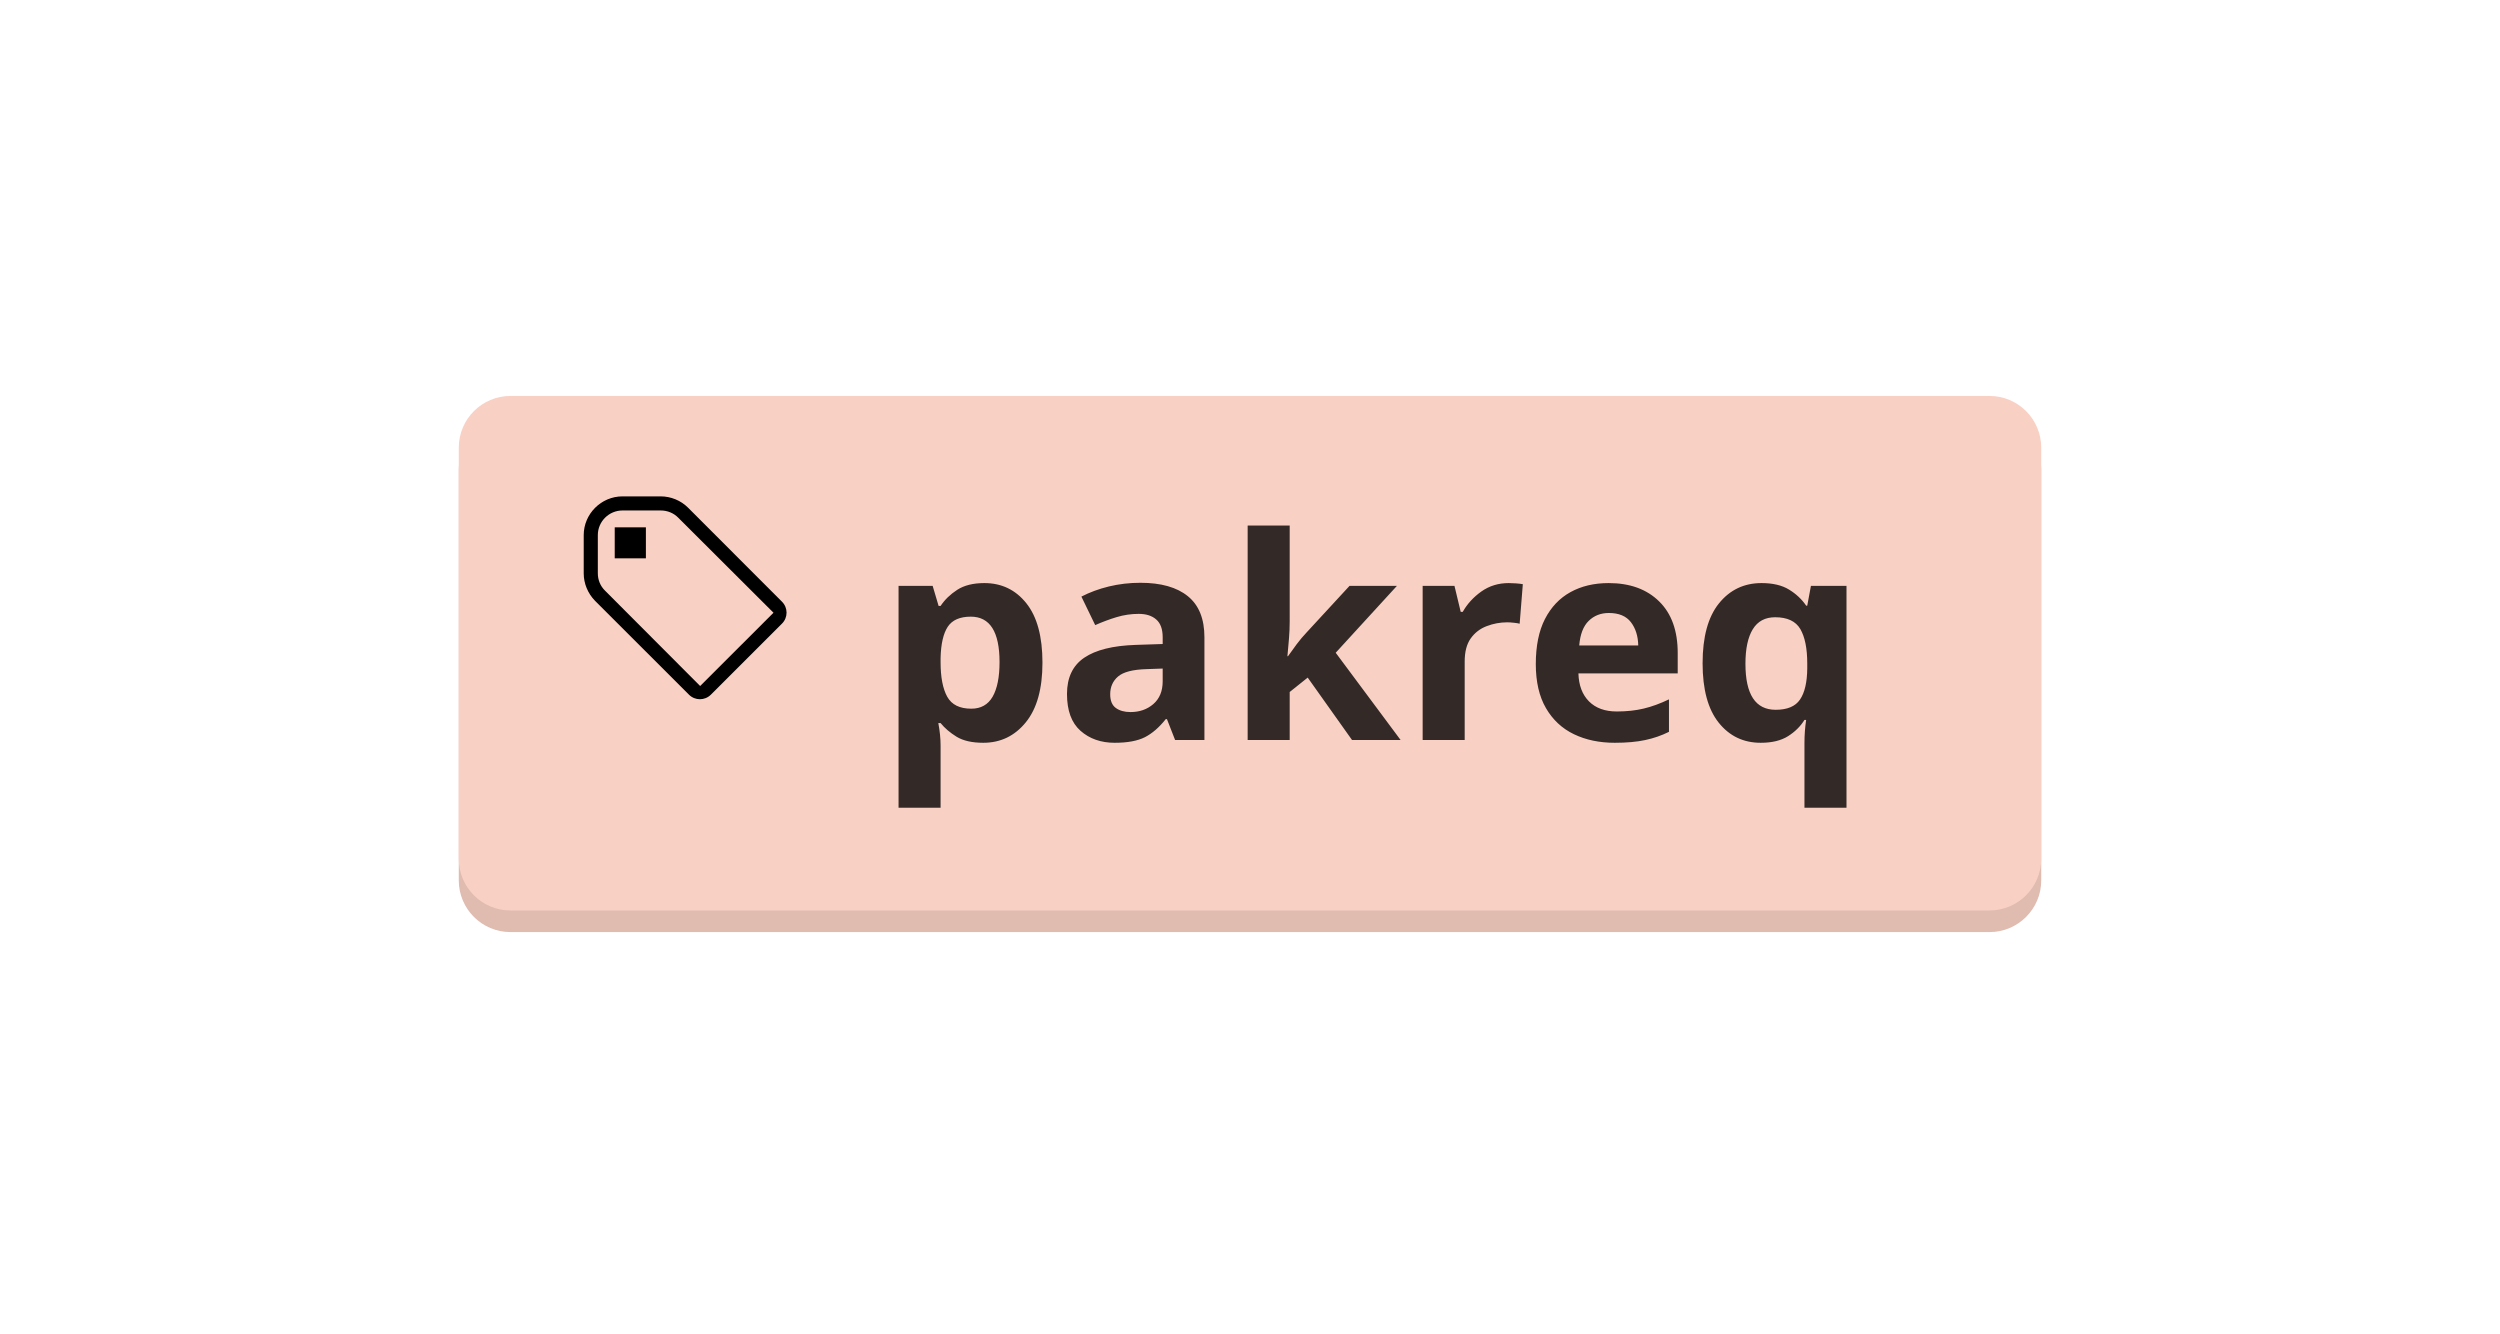
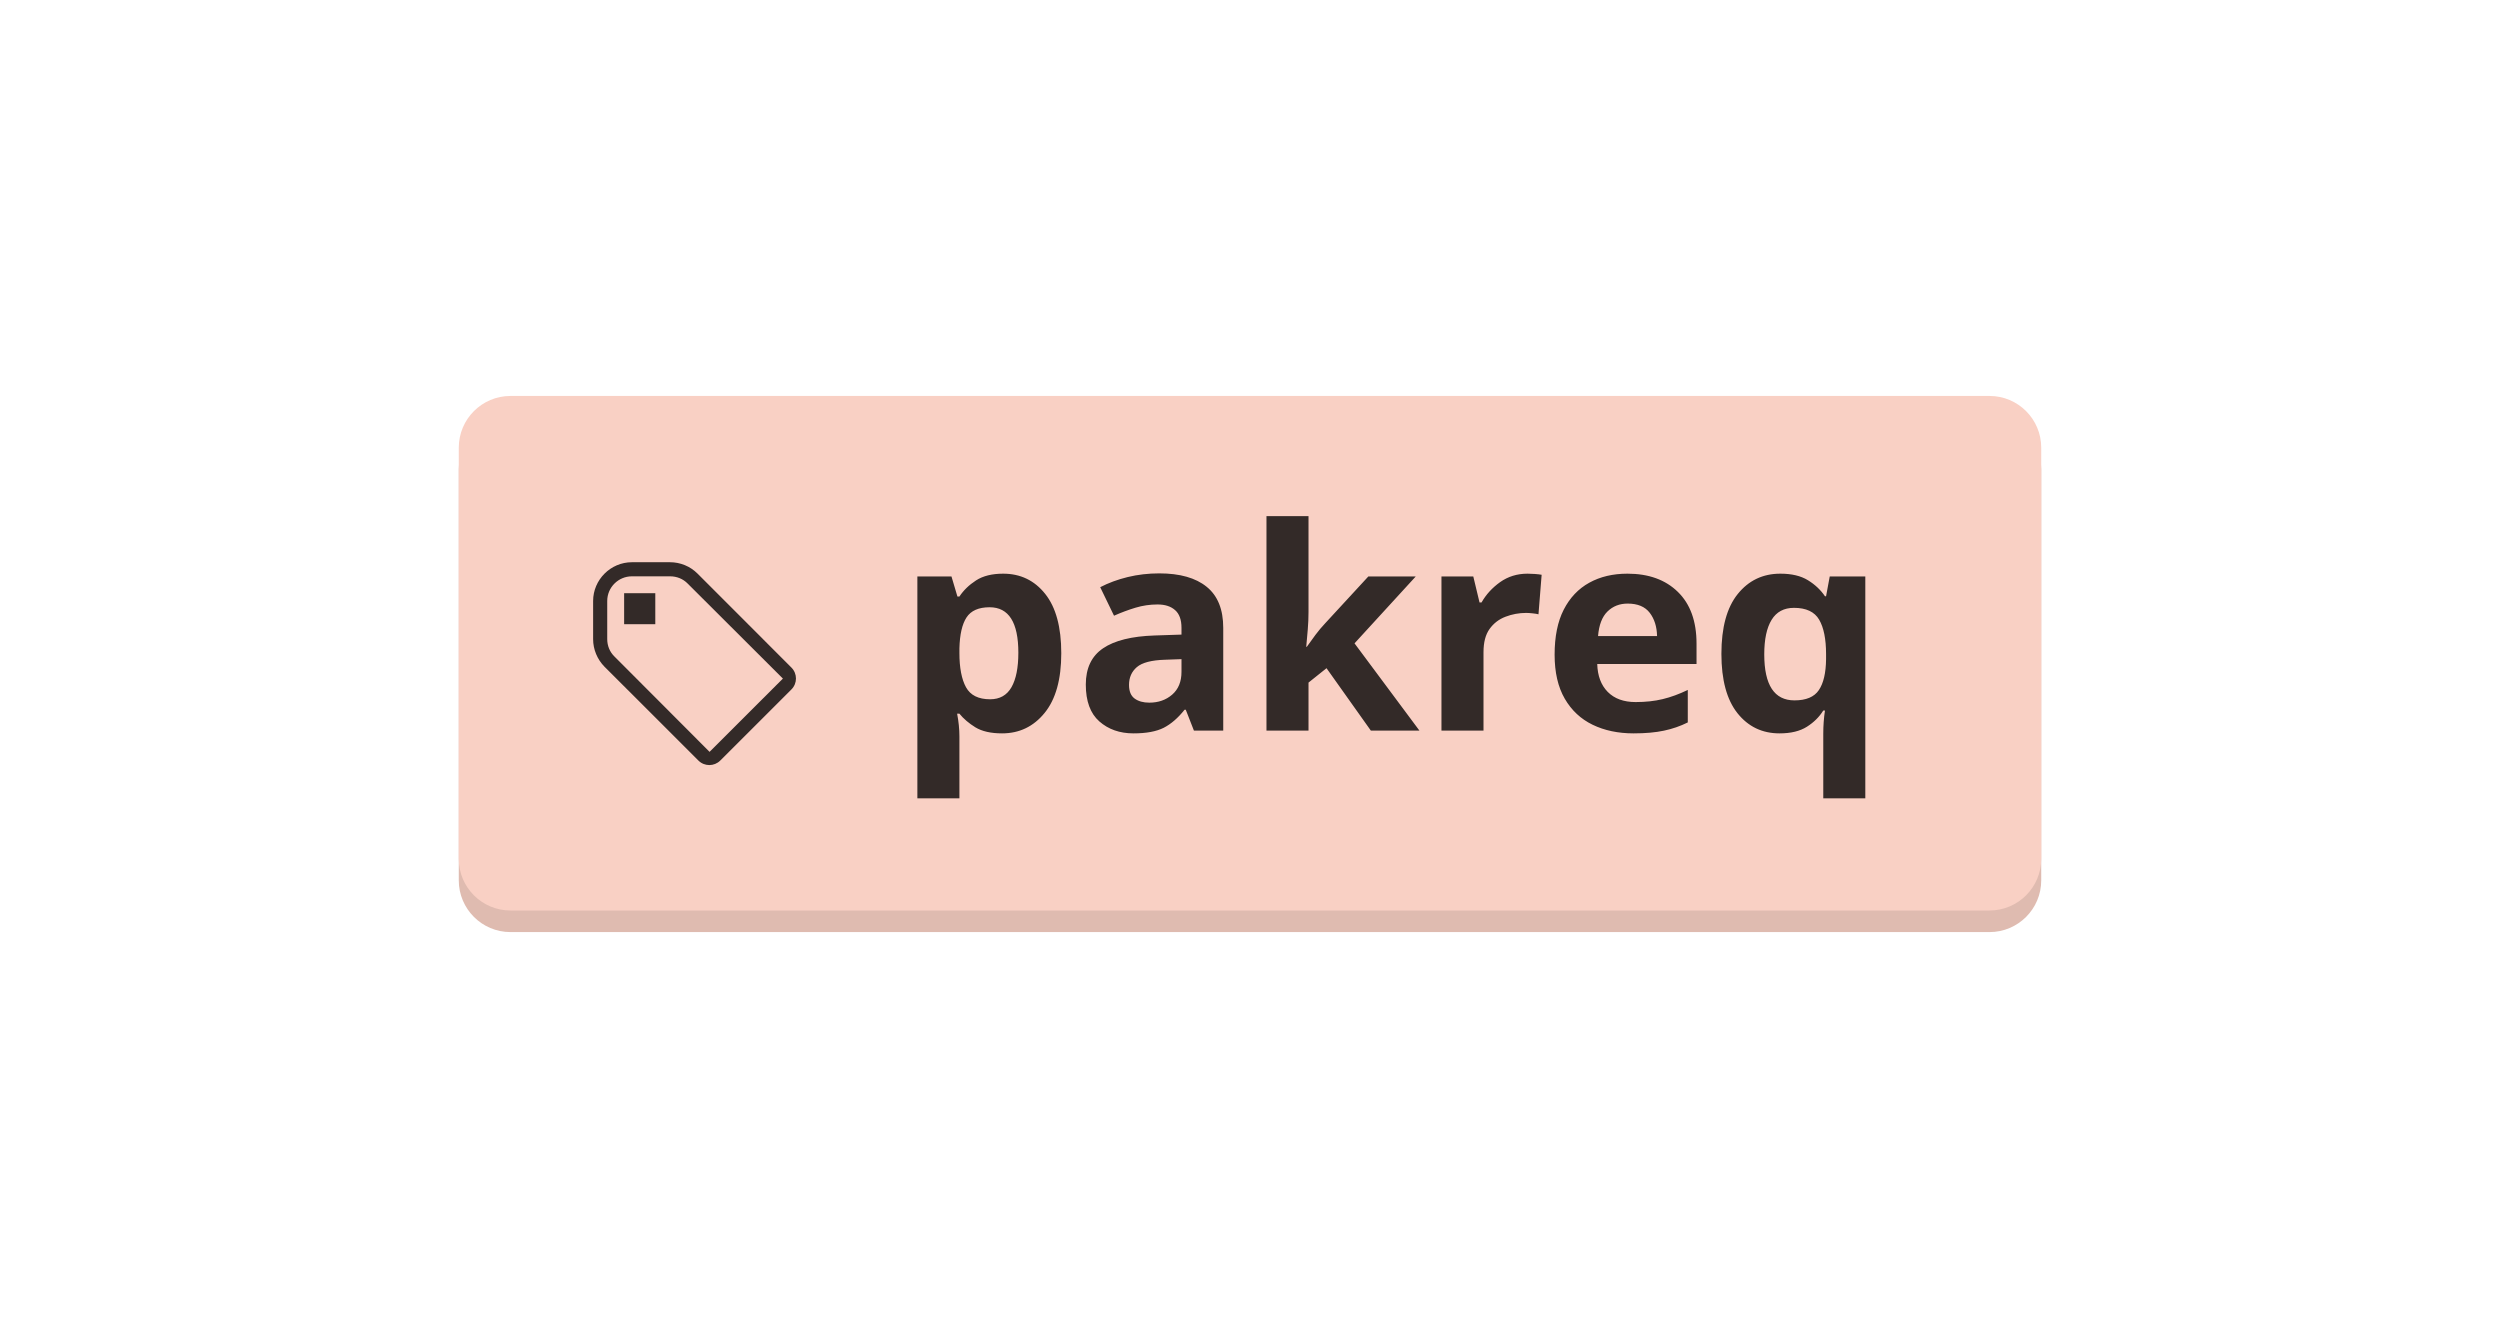
<svg xmlns="http://www.w3.org/2000/svg" width="150mm" height="80mm" viewBox="0 0 531.496 283.465" id="svg2" version="1.1">
  <defs id="defs4" />
  <g id="layer1" transform="translate(0,-768.8976)">
    <rect style="fill:#dfbbb0;fill-opacity:1" id="rect4254-8" width="336.429" height="109.394" x="97.534" y="857.665" ry="11" />
    <rect style="fill:#f9d0c4;fill-opacity:1" id="rect4254" width="336.429" height="109.394" x="97.534" y="853.076" ry="11" />
-     <path d="m 146.281,876.831 c -1.549,-1.548 -3.659,-2.405 -5.835,-2.405 l -8.109,0 c -4.516,0 -8.241,3.722 -8.241,8.235 l 0,8.136 c 0,2.174 0.89,4.282 2.406,5.83 l 19.976,19.961 c 1.286,1.285 3.362,1.285 4.648,0 l 15.13,-15.119 c 1.286,-1.285 1.286,-3.36 0,-4.644 l -19.976,-19.994 z m -17.636,17.655 c -1.022,-0.988 -1.549,-2.306 -1.549,-3.722 l 0,-8.103 c 0,-2.899 2.373,-5.237 5.241,-5.237 l 8.142,0 c 1.384,0 2.736,0.527 3.725,1.548 l 20.24,20.191 -15.592,15.58 -20.207,-20.257 z m 2.077,-13.472 6.593,0 0,6.588 -6.626,0 0,-6.588 z" id="path4218" />
-     <text xml:space="preserve" style="font-style:normal;font-variant:normal;font-weight:normal;font-stretch:normal;font-size:40px;line-height:125%;font-family:'Noto Sans';-inkscape-font-specification:'Noto Sans';letter-spacing:0px;word-spacing:0px;fill:#332a28;fill-opacity:1;stroke:none;stroke-width:1px;stroke-linecap:butt;stroke-linejoin:miter;stroke-opacity:1" x="186.342" y="926.216" id="text4250">
-       <tspan id="tspan4252" x="186.342" y="926.216" style="font-style:normal;font-variant:normal;font-weight:bold;font-stretch:normal;font-size:60px;font-family:'Noto Sans';-inkscape-font-specification:'Noto Sans Bold';fill:#332a28;fill-opacity:1">pakreq</tspan>
+     <path d="m 148.281,890.831 c -1.549,-1.548 -3.659,-2.405 -5.835,-2.405 l -8.109,0 c -4.516,0 -8.241,3.722 -8.241,8.235 l 0,8.136 c 0,2.174 0.89,4.282 2.406,5.83 l 19.976,19.961 c 1.286,1.285 3.362,1.285 4.648,0 l 15.13,-15.119 c 1.286,-1.285 1.286,-3.36 0,-4.644 l -19.976,-19.994 z m -17.636,17.655 c -1.022,-0.988 -1.549,-2.306 -1.549,-3.722 l 0,-8.103 c 0,-2.899 2.373,-5.237 5.241,-5.237 l 8.142,0 c 1.384,0 2.736,0.527 3.725,1.548 l 20.24,20.191 -15.592,15.58 -20.207,-20.257 z m 2.077,-13.472 6.593,0 0,6.588 -6.626,0 0,-6.588 z" id="path4218" style="fill:#332a28;fill-opacity:1" />
+     <text xml:space="preserve" style="font-style:normal;font-variant:normal;font-weight:bold;font-stretch:normal;font-size:60px;line-height:125%;font-family:'Noto Sans';-inkscape-font-specification:'Noto Sans, Bold';text-align:start;letter-spacing:0px;word-spacing:0px;writing-mode:lr-tb;text-anchor:start;fill:#332a28;fill-opacity:1;stroke:none;stroke-width:1px;stroke-linecap:butt;stroke-linejoin:miter;stroke-opacity:1" x="190.342" y="924.216" id="text4250">
+       <tspan id="tspan4138" x="190.342" y="924.216">pakreq</tspan>
    </text>
  </g>
</svg>
